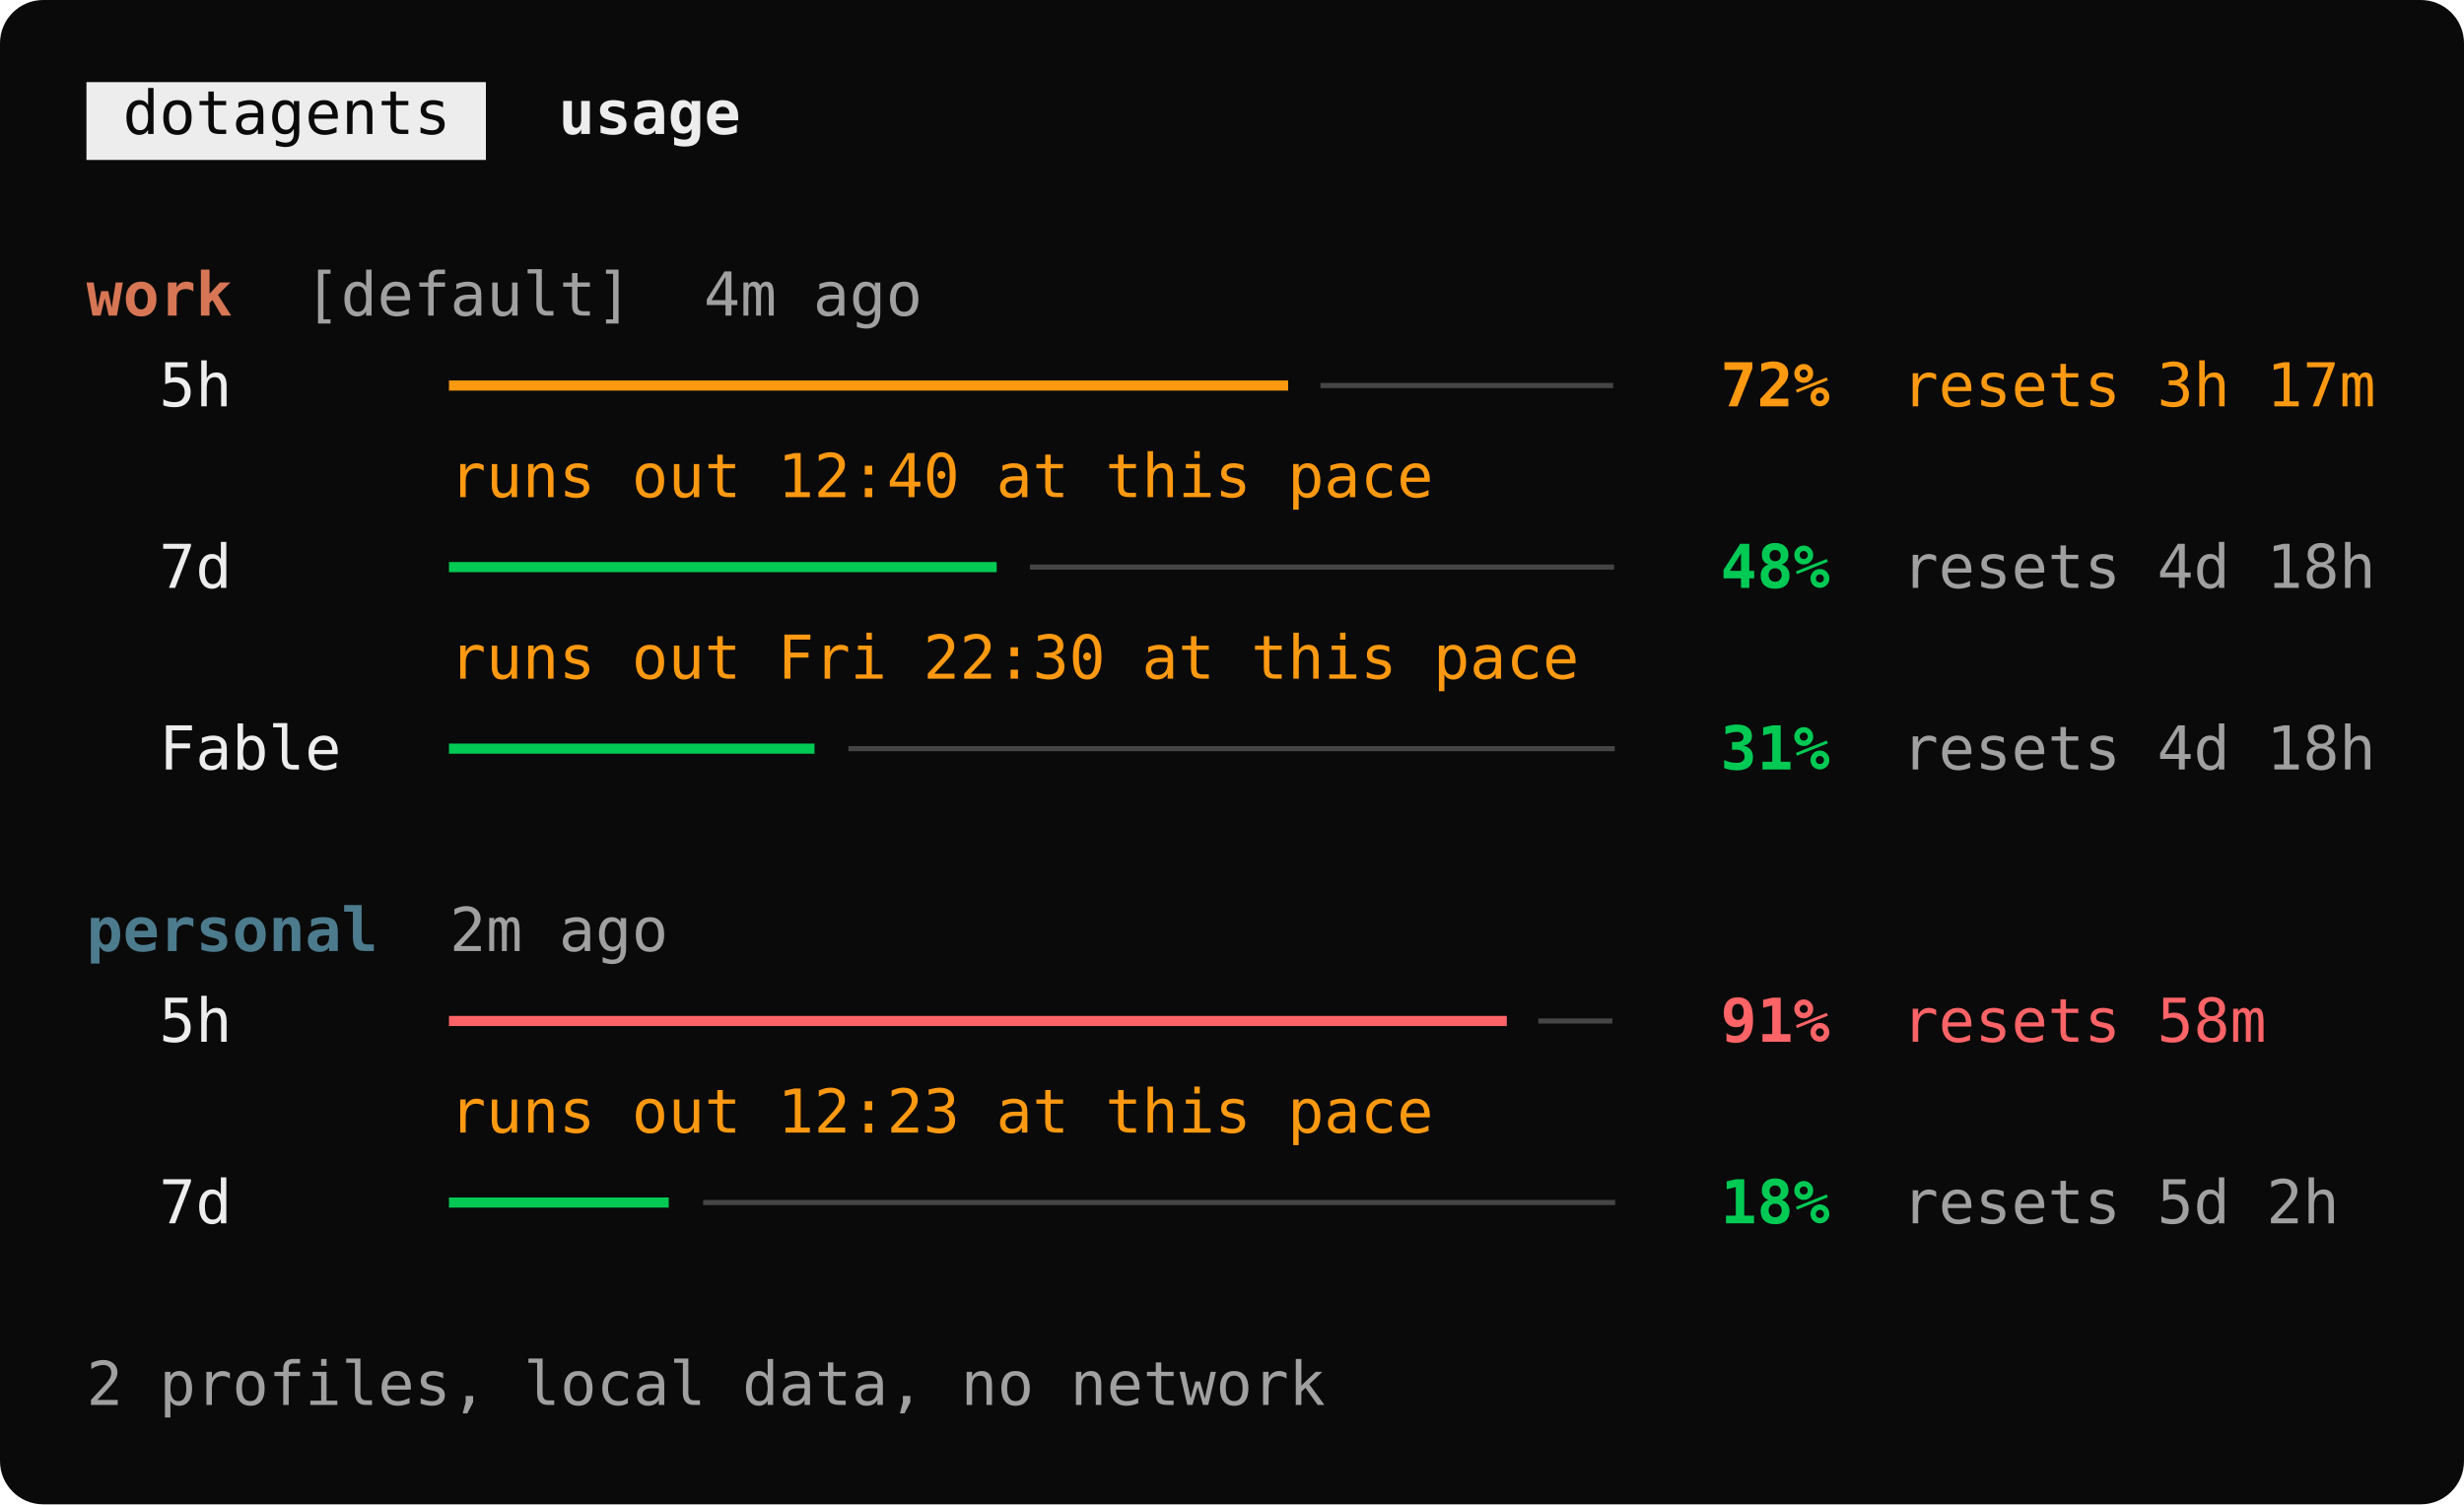
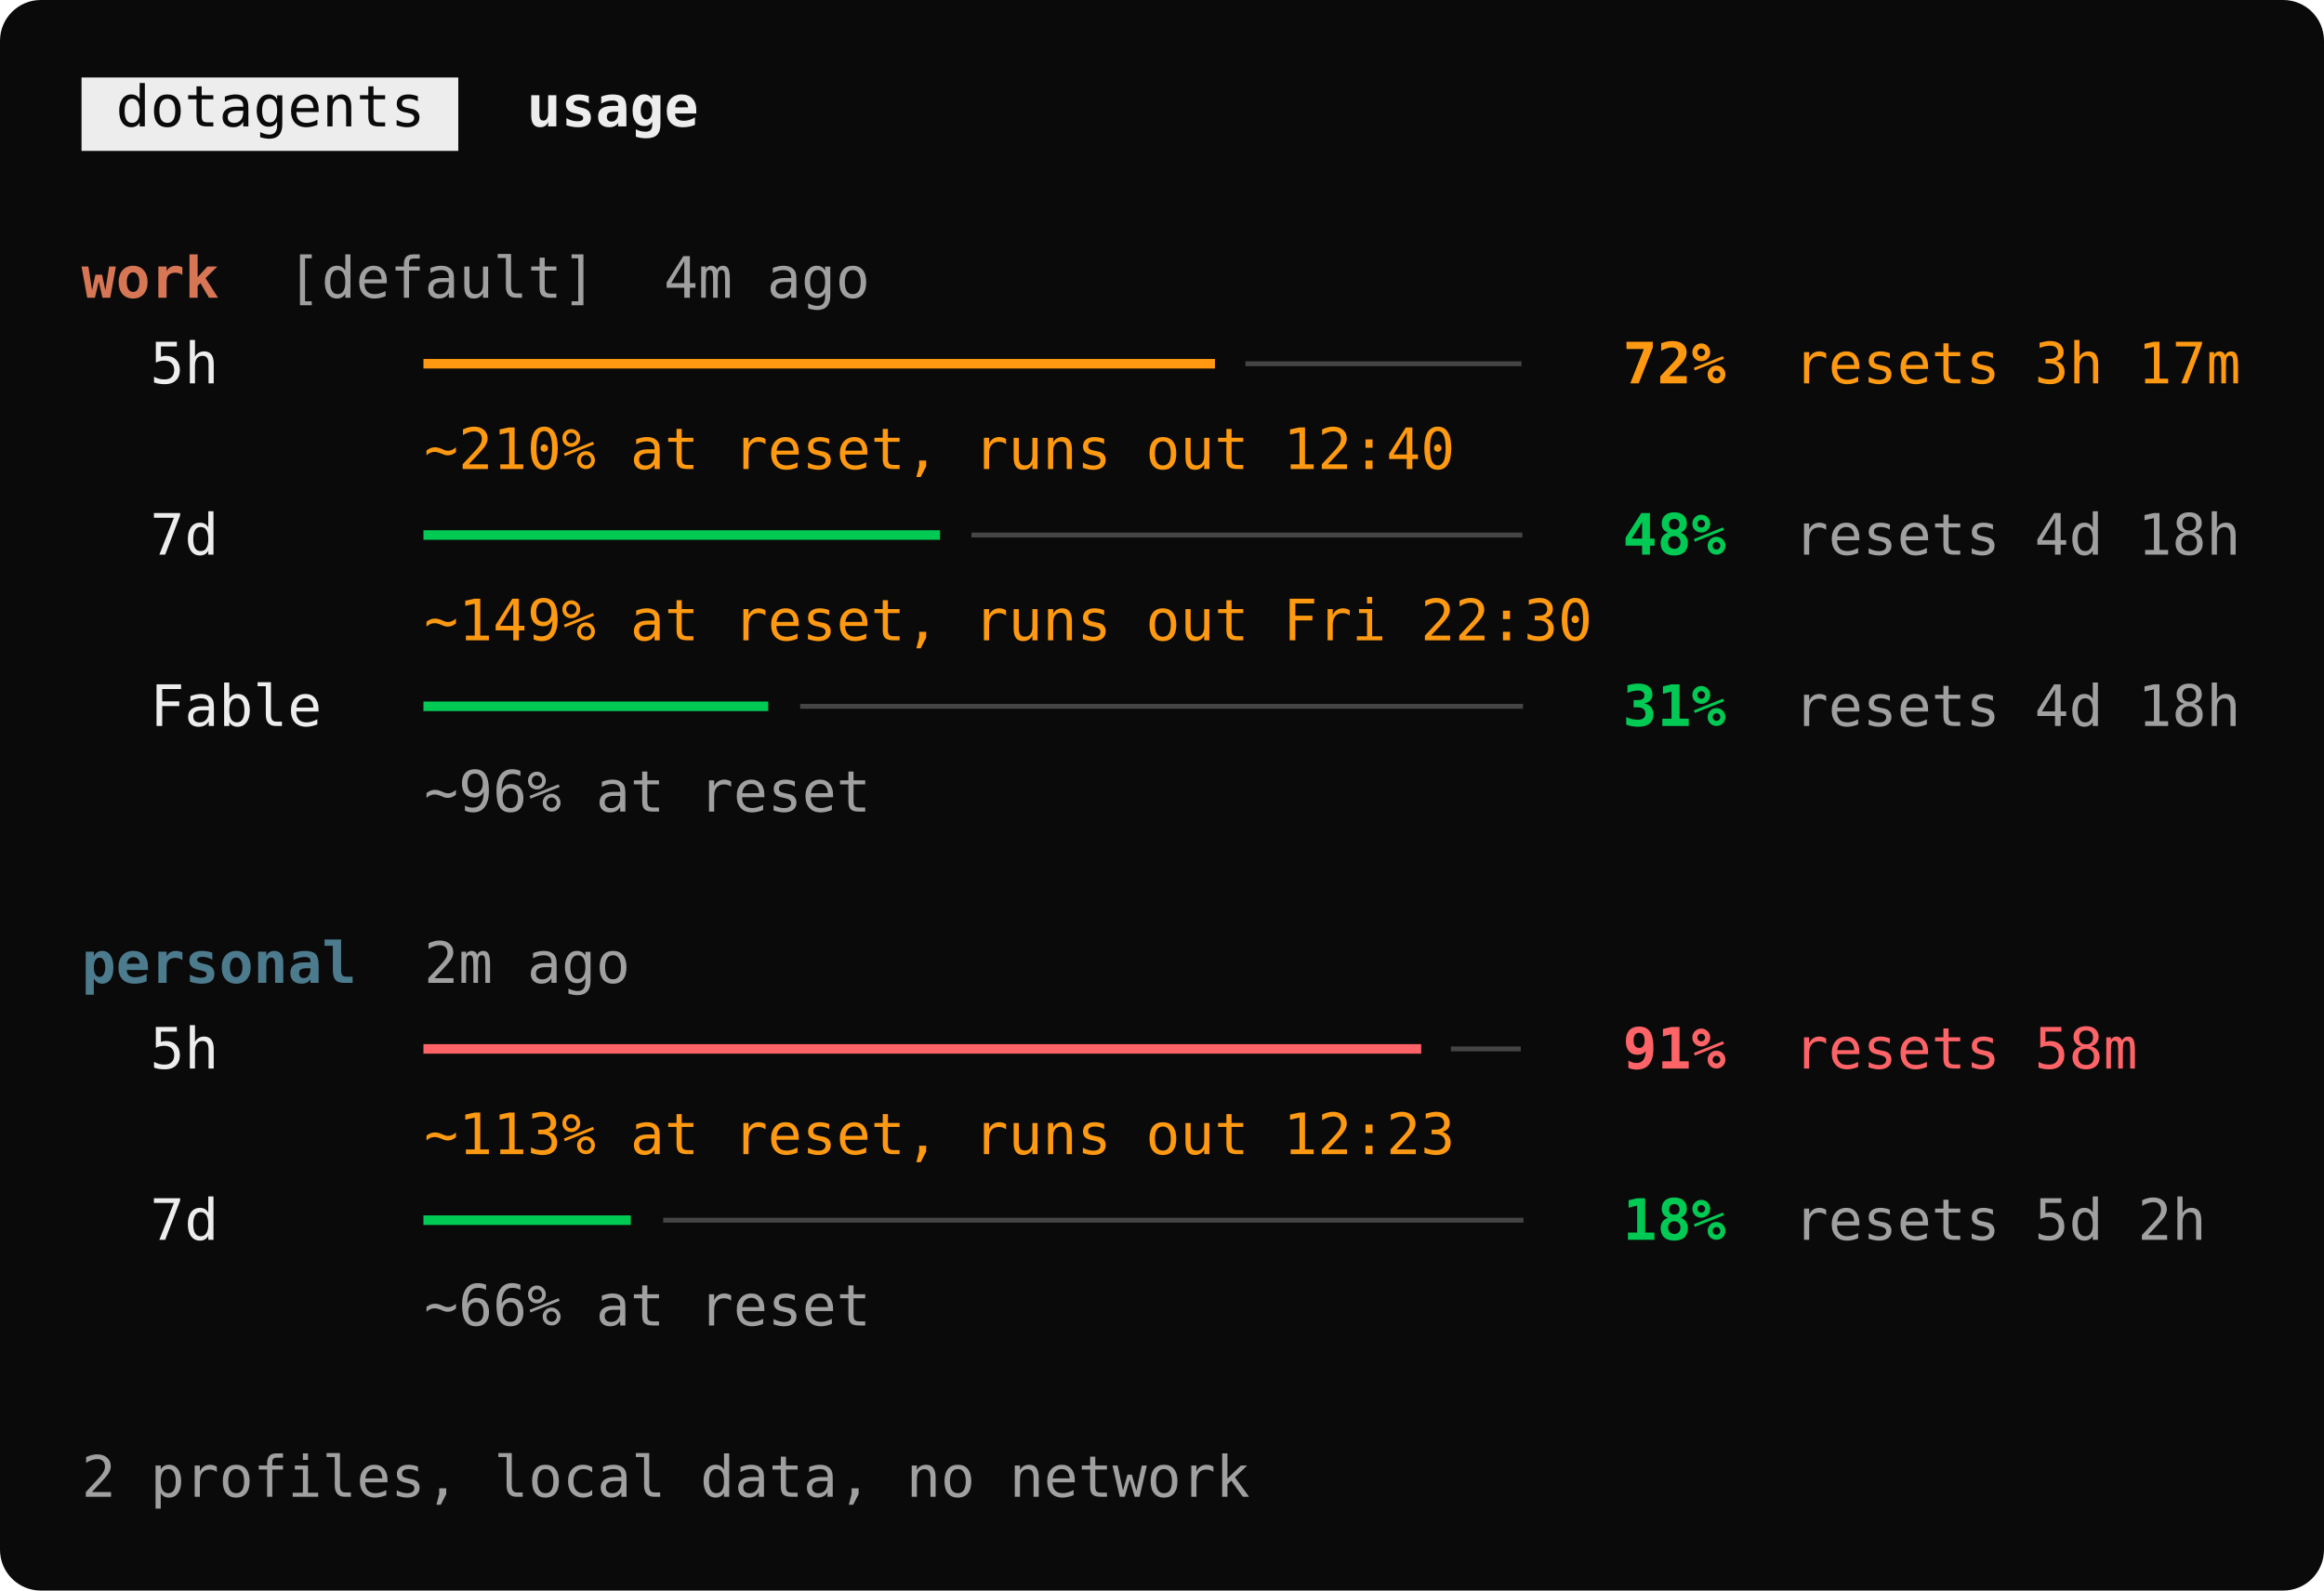
- <svg xmlns="http://www.w3.org/2000/svg" width="570" height="348" viewBox="0 0 570 348" role="img" aria-label="dotagents usage">
-   <rect width="570" height="348" rx="10" fill="#0a0a0a" />
+ <svg xmlns="http://www.w3.org/2000/svg" width="570" height="390" viewBox="0 0 570 390" role="img" aria-label="dotagents usage">
+   <rect width="570" height="390" rx="10" fill="#0a0a0a" />
  <g font-family="'Geist Mono', ui-monospace, SFMono-Regular, Menlo, Consolas, monospace" font-size="14" fill="#ededed">
    <rect x="20" y="19" width="92.4" height="18" fill="#ededed" />
    <text y="31" xml:space="preserve">
      <tspan x="28.4" textLength="75.6" lengthAdjust="spacingAndGlyphs" fill="#0a0a0a">dotagents</tspan>
      <tspan x="129.2" textLength="42.0" lengthAdjust="spacingAndGlyphs" fill="#ededed" font-weight="700">usage</tspan>
    </text>
    <text y="52" xml:space="preserve" />
    <text y="73" xml:space="preserve">
      <tspan x="20.0" textLength="33.6" lengthAdjust="spacingAndGlyphs" fill="#D77655" font-weight="700">work</tspan>
      <tspan x="70.4" textLength="75.6" lengthAdjust="spacingAndGlyphs" fill="#a0a0a0">[default]</tspan>
      <tspan x="162.8" textLength="50.4" lengthAdjust="spacingAndGlyphs" fill="#a0a0a0">4m ago</tspan>
    </text>
    <text y="94" xml:space="preserve">
      <tspan x="36.8" textLength="16.8" lengthAdjust="spacingAndGlyphs" fill="#ededed">5h</tspan>
      <tspan x="104.0" textLength="193.2" lengthAdjust="spacingAndGlyphs" fill="#fe9911">━━━━━━━━━━━━━━━━━━━━━━━</tspan>
      <tspan x="305.6" textLength="67.2" lengthAdjust="spacingAndGlyphs" fill="#454545">────────</tspan>
      <tspan x="398.0" textLength="25.2" lengthAdjust="spacingAndGlyphs" fill="#fe9911" font-weight="700">72%</tspan>
      <tspan x="440.0" textLength="109.2" lengthAdjust="spacingAndGlyphs" fill="#fe9911">resets 3h 17m</tspan>
    </text>
    <text y="115" xml:space="preserve">
-       <tspan x="104.0" textLength="226.8" lengthAdjust="spacingAndGlyphs" fill="#fe9911">runs out 12:40 at this pace</tspan>
+       <tspan x="104.0" textLength="252.0" lengthAdjust="spacingAndGlyphs" fill="#fe9911">~210% at reset, runs out 12:40</tspan>
    </text>
    <text y="136" xml:space="preserve">
      <tspan x="36.8" textLength="16.8" lengthAdjust="spacingAndGlyphs" fill="#ededed">7d</tspan>
      <tspan x="104.0" textLength="126.0" lengthAdjust="spacingAndGlyphs" fill="#01ca54">━━━━━━━━━━━━━━━</tspan>
      <tspan x="238.4" textLength="134.4" lengthAdjust="spacingAndGlyphs" fill="#454545">────────────────</tspan>
      <tspan x="398.0" textLength="25.2" lengthAdjust="spacingAndGlyphs" fill="#01ca54" font-weight="700">48%</tspan>
      <tspan x="440.0" textLength="109.2" lengthAdjust="spacingAndGlyphs" fill="#a0a0a0">resets 4d 18h</tspan>
    </text>
    <text y="157" xml:space="preserve">
-       <tspan x="104.0" textLength="260.4" lengthAdjust="spacingAndGlyphs" fill="#fe9911">runs out Fri 22:30 at this pace</tspan>
+       <tspan x="104.0" textLength="285.6" lengthAdjust="spacingAndGlyphs" fill="#fe9911">~149% at reset, runs out Fri 22:30</tspan>
    </text>
    <text y="178" xml:space="preserve">
      <tspan x="36.8" textLength="42.0" lengthAdjust="spacingAndGlyphs" fill="#ededed">Fable</tspan>
      <tspan x="104.0" textLength="84.0" lengthAdjust="spacingAndGlyphs" fill="#01ca54">━━━━━━━━━━</tspan>
      <tspan x="196.4" textLength="176.4" lengthAdjust="spacingAndGlyphs" fill="#454545">─────────────────────</tspan>
      <tspan x="398.0" textLength="25.2" lengthAdjust="spacingAndGlyphs" fill="#01ca54" font-weight="700">31%</tspan>
      <tspan x="440.0" textLength="109.2" lengthAdjust="spacingAndGlyphs" fill="#a0a0a0">resets 4d 18h</tspan>
    </text>
-     <text y="199" xml:space="preserve" />
-     <text y="220" xml:space="preserve">
+     <text y="199" xml:space="preserve">
+       <tspan x="104.0" textLength="109.2" lengthAdjust="spacingAndGlyphs" fill="#a0a0a0">~96% at reset</tspan>
+     </text>
+     <text y="220" xml:space="preserve" />
+     <text y="241" xml:space="preserve">
      <tspan x="20.0" textLength="67.2" lengthAdjust="spacingAndGlyphs" fill="#4d7b8e" font-weight="700">personal</tspan>
      <tspan x="104.0" textLength="50.4" lengthAdjust="spacingAndGlyphs" fill="#a0a0a0">2m ago</tspan>
    </text>
-     <text y="241" xml:space="preserve">
+     <text y="262" xml:space="preserve">
      <tspan x="36.8" textLength="16.8" lengthAdjust="spacingAndGlyphs" fill="#ededed">5h</tspan>
      <tspan x="104.0" textLength="243.6" lengthAdjust="spacingAndGlyphs" fill="#fe6367">━━━━━━━━━━━━━━━━━━━━━━━━━━━━━</tspan>
      <tspan x="356.0" textLength="16.8" lengthAdjust="spacingAndGlyphs" fill="#454545">──</tspan>
      <tspan x="398.0" textLength="25.2" lengthAdjust="spacingAndGlyphs" fill="#fe6367" font-weight="700">91%</tspan>
      <tspan x="440.0" textLength="84.0" lengthAdjust="spacingAndGlyphs" fill="#fe6367">resets 58m</tspan>
    </text>
-     <text y="262" xml:space="preserve">
-       <tspan x="104.0" textLength="226.8" lengthAdjust="spacingAndGlyphs" fill="#fe9911">runs out 12:23 at this pace</tspan>
+     <text y="283" xml:space="preserve">
+       <tspan x="104.0" textLength="252.0" lengthAdjust="spacingAndGlyphs" fill="#fe9911">~113% at reset, runs out 12:23</tspan>
    </text>
-     <text y="283" xml:space="preserve">
+     <text y="304" xml:space="preserve">
      <tspan x="36.8" textLength="16.8" lengthAdjust="spacingAndGlyphs" fill="#ededed">7d</tspan>
      <tspan x="104.0" textLength="50.4" lengthAdjust="spacingAndGlyphs" fill="#01ca54">━━━━━━</tspan>
      <tspan x="162.8" textLength="210.0" lengthAdjust="spacingAndGlyphs" fill="#454545">─────────────────────────</tspan>
      <tspan x="398.0" textLength="25.2" lengthAdjust="spacingAndGlyphs" fill="#01ca54" font-weight="700">18%</tspan>
      <tspan x="440.0" textLength="100.8" lengthAdjust="spacingAndGlyphs" fill="#a0a0a0">resets 5d 2h</tspan>
    </text>
-     <text y="304" xml:space="preserve" />
    <text y="325" xml:space="preserve">
+       <tspan x="104.0" textLength="109.2" lengthAdjust="spacingAndGlyphs" fill="#a0a0a0">~66% at reset</tspan>
+     </text>
+     <text y="346" xml:space="preserve" />
+     <text y="367" xml:space="preserve">
      <tspan x="20.0" textLength="285.6" lengthAdjust="spacingAndGlyphs" fill="#a0a0a0">2 profiles, local data, no network</tspan>
    </text>
  </g>
</svg>
